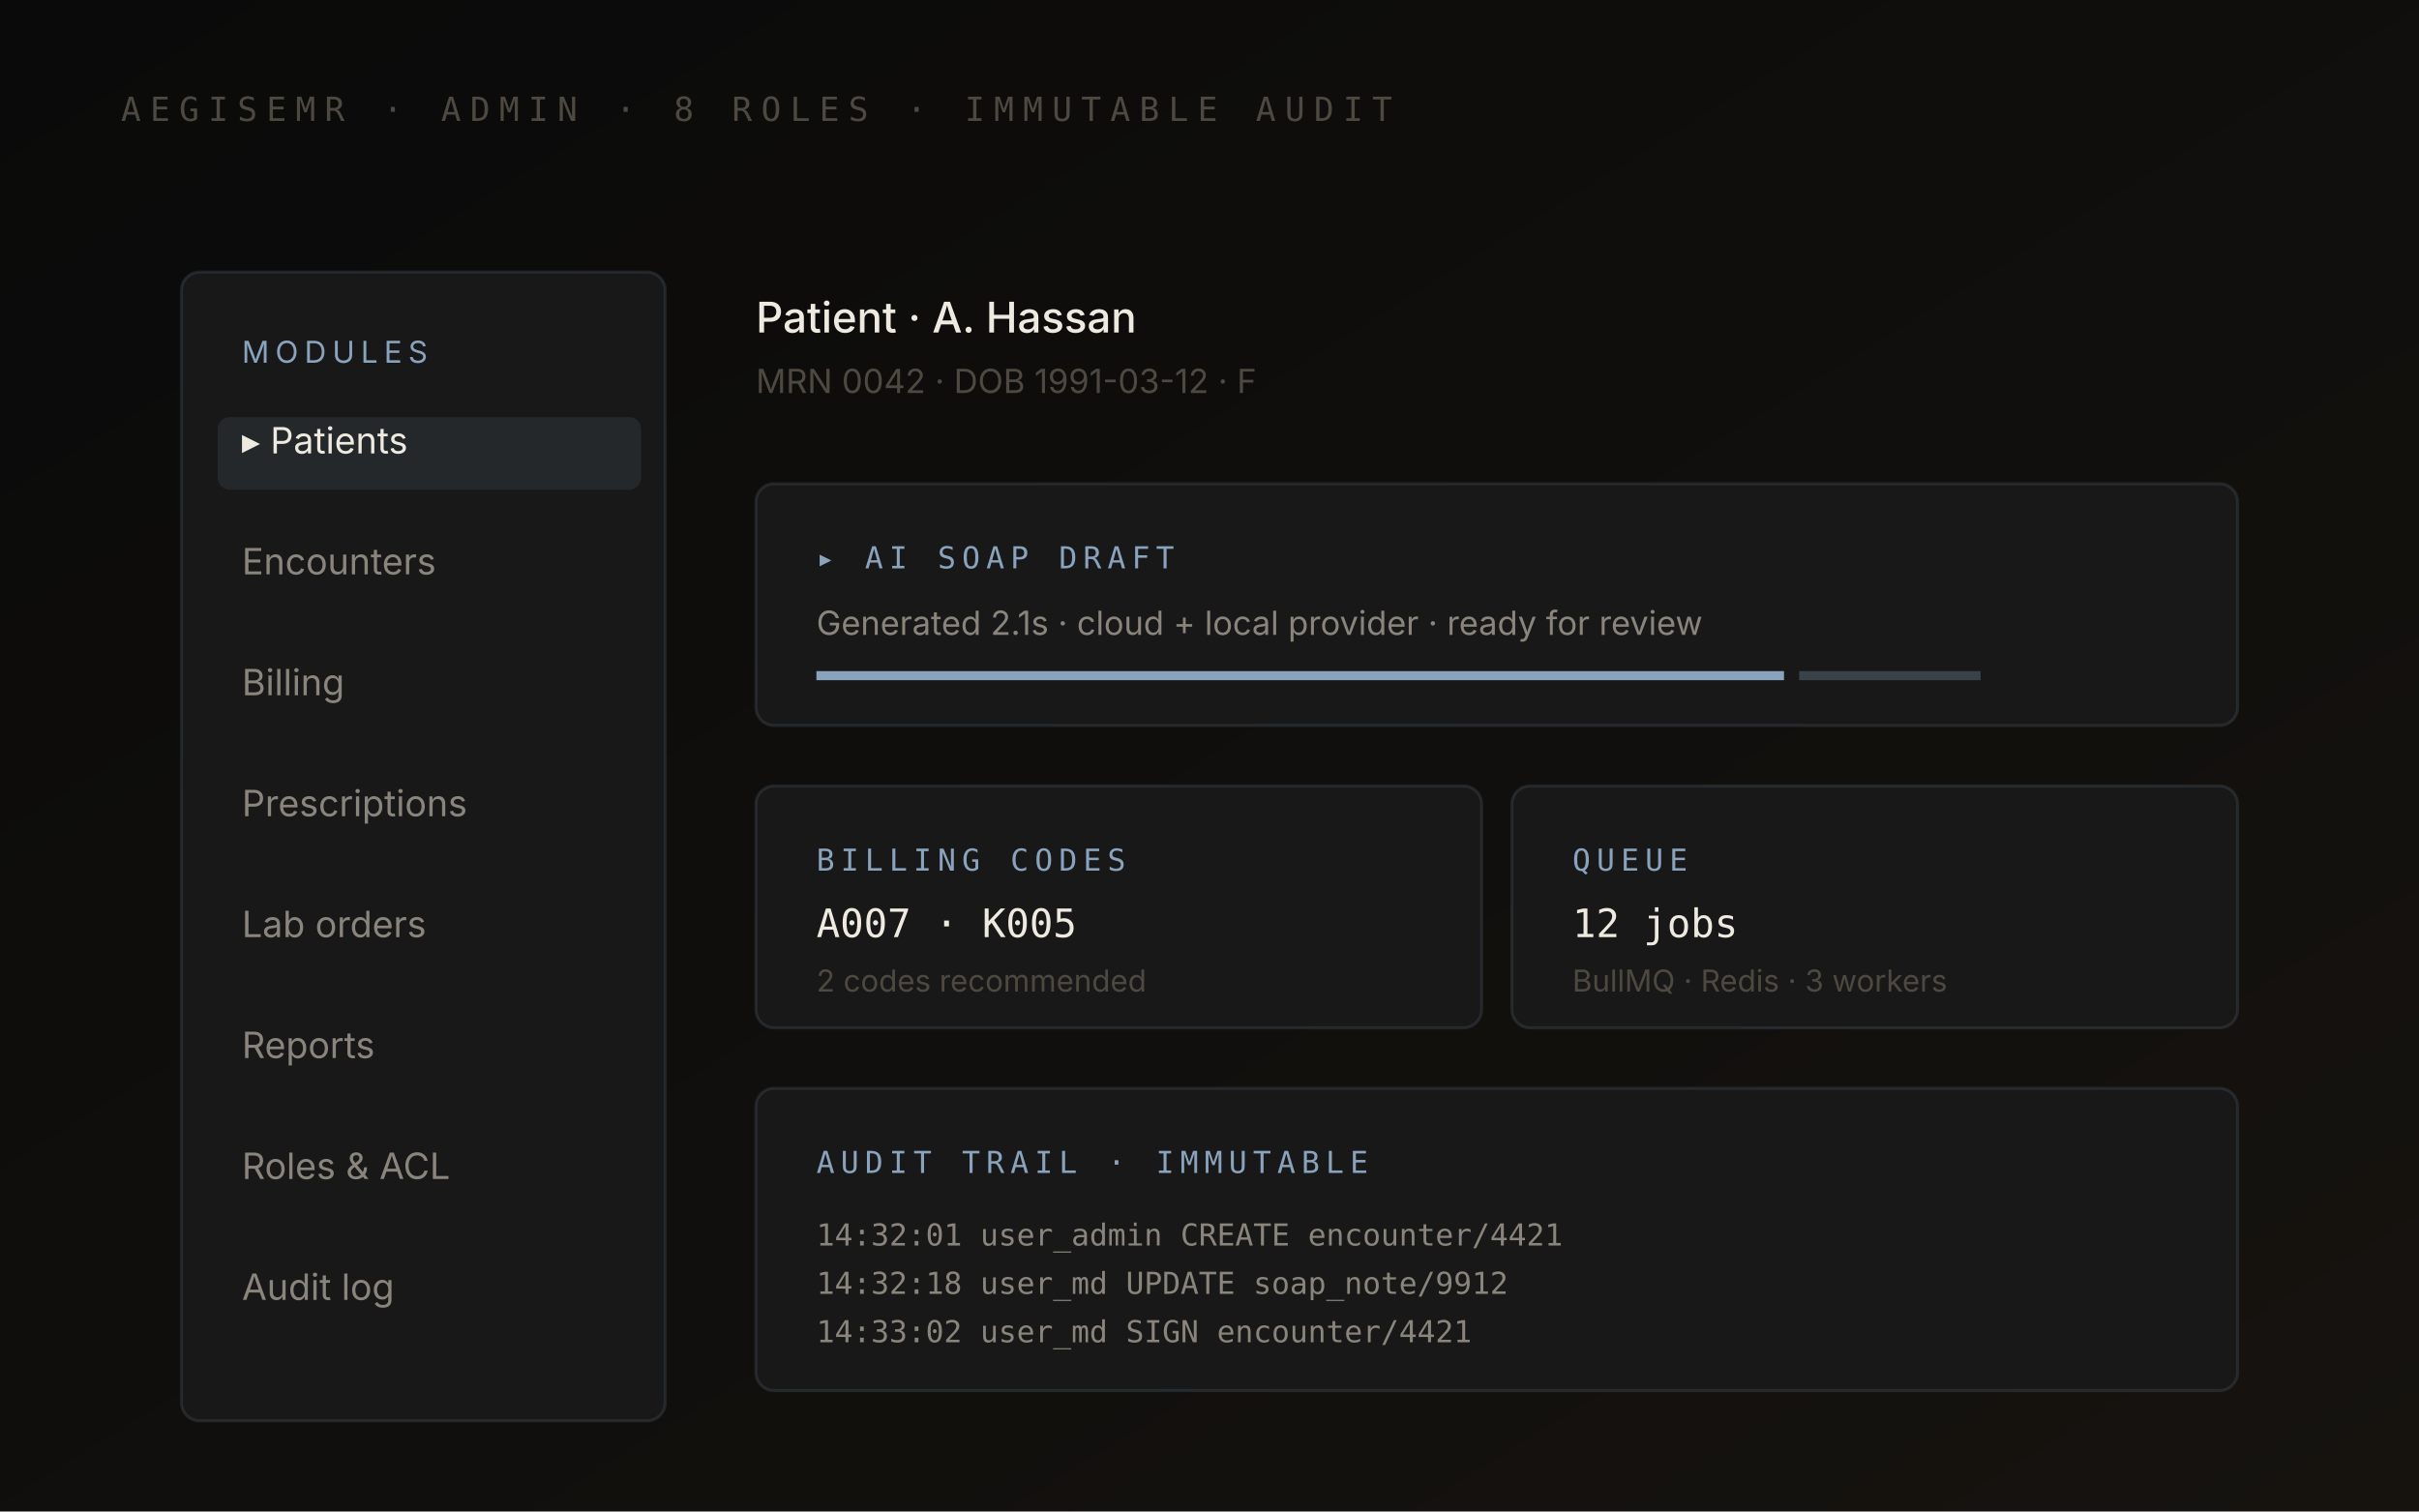
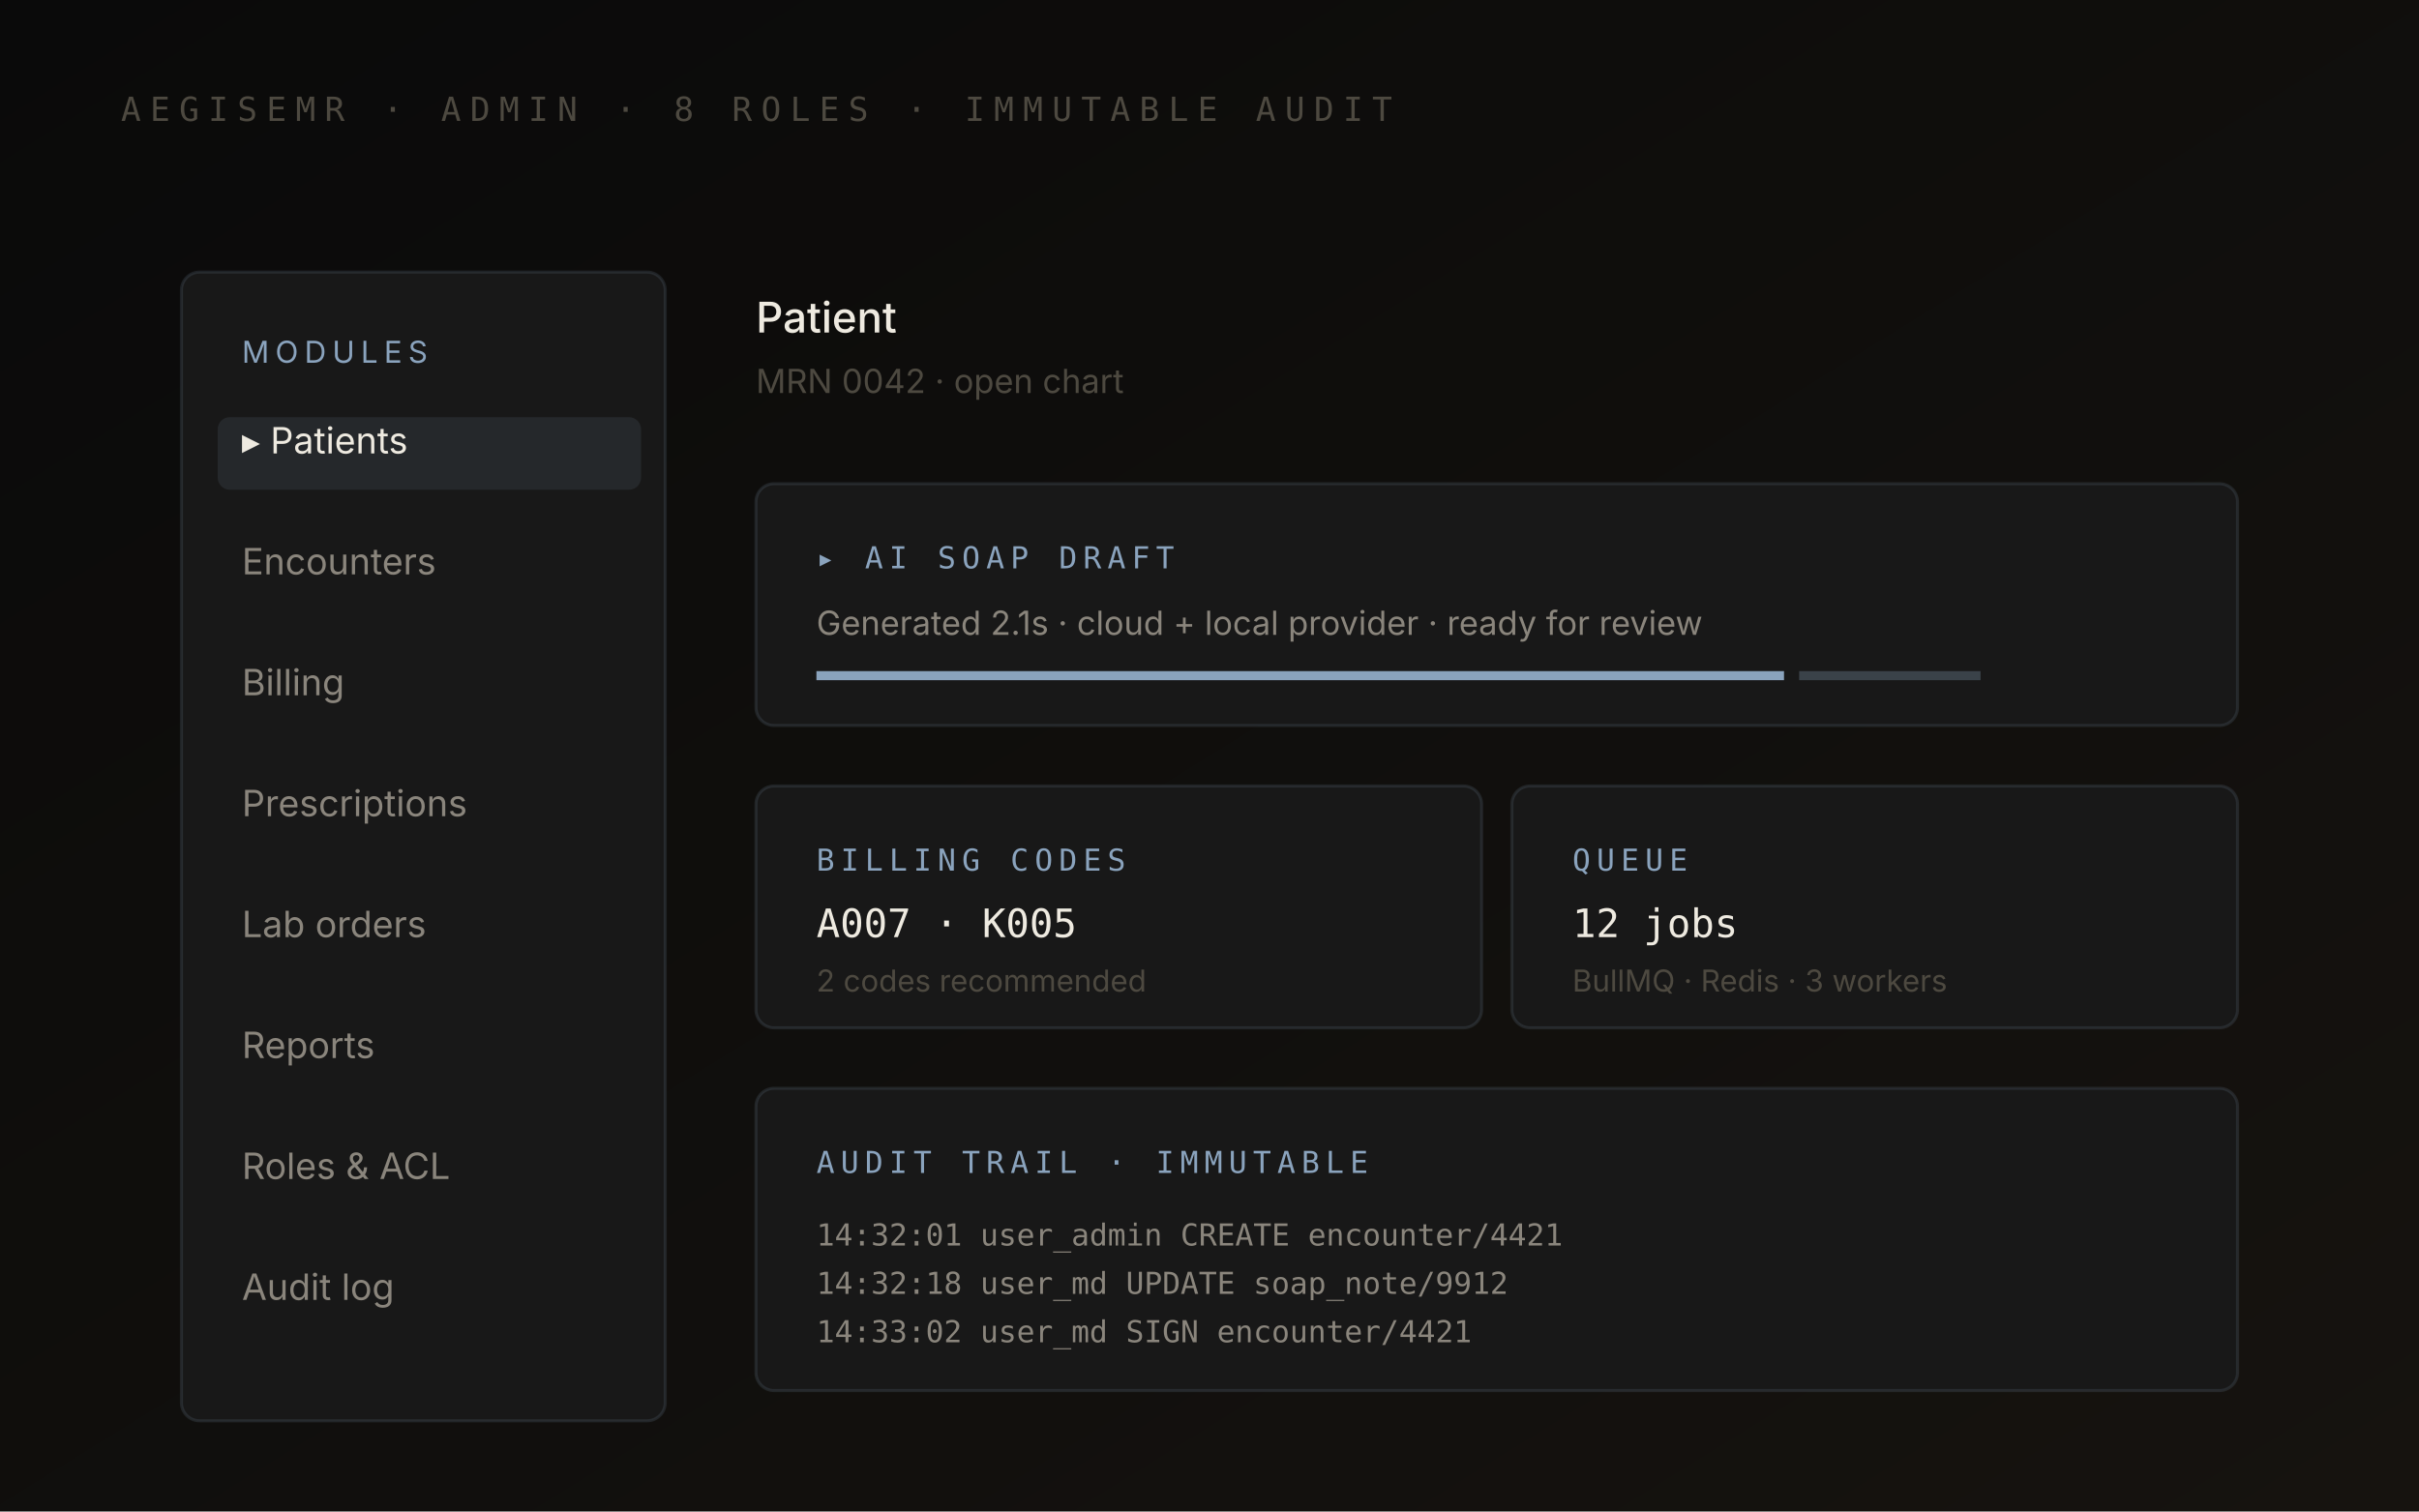
<svg xmlns="http://www.w3.org/2000/svg" viewBox="0 0 800 500">
  <defs>
    <linearGradient id="ae-bg" x1="0" y1="0" x2="1" y2="1">
      <stop offset="0%" stop-color="#0a0a0a" />
      <stop offset="100%" stop-color="#16130f" />
    </linearGradient>
  </defs>
  <rect width="800" height="500" fill="url(#ae-bg)" />
  <g transform="translate(40, 40)">
    <text font-family="ui-monospace, 'SF Mono', monospace" font-size="11" letter-spacing="3" fill="#4d4940">AEGISEMR · ADMIN · 8 ROLES · IMMUTABLE AUDIT</text>
  </g>
  <g transform="translate(60, 90)" font-family="Inter, sans-serif" font-size="12" fill="#8a857c">
    <rect x="0" y="0" width="160" height="380" fill="#181818" stroke="#8aa3bd" stroke-opacity="0.15" rx="6" />
    <text x="20" y="30" fill="#8aa3bd" font-size="10" letter-spacing="2">MODULES</text>
    <g transform="translate(20, 60)">
      <rect x="-8" y="-12" width="140" height="24" fill="#8aa3bd" fill-opacity="0.12" rx="4" />
      <text fill="#eeeae0">▸ Patients</text>
    </g>
    <g transform="translate(20, 100)">
      <text>Encounters</text>
    </g>
    <g transform="translate(20, 140)">
      <text>Billing</text>
    </g>
    <g transform="translate(20, 180)">
      <text>Prescriptions</text>
    </g>
    <g transform="translate(20, 220)">
      <text>Lab orders</text>
    </g>
    <g transform="translate(20, 260)">
      <text>Reports</text>
    </g>
    <g transform="translate(20, 300)">
      <text>Roles &amp; ACL</text>
    </g>
    <g transform="translate(20, 340)">
      <text>Audit log</text>
    </g>
  </g>
  <g transform="translate(250, 90)">
    <g font-family="Inter, sans-serif" font-size="11" fill="#8a857c">
-       <text x="0" y="20" fill="#eeeae0" font-size="14" font-weight="500">Patient · A. Hassan</text>
-       <text x="0" y="40" fill="#4d4940">MRN 0042 · DOB 1991-03-12 · F</text>
+       <text x="0" y="20" fill="#eeeae0" font-size="14" font-weight="500">Patient</text>
+       <text x="0" y="40" fill="#4d4940">MRN 0042 · open chart</text>
    </g>
    <g transform="translate(0, 70)">
      <rect width="490" height="80" fill="#181818" stroke="#8aa3bd" stroke-opacity="0.15" rx="6" />
      <text x="20" y="28" font-family="ui-monospace, 'SF Mono', monospace" font-size="10" letter-spacing="2" fill="#8aa3bd">▸ AI SOAP DRAFT</text>
      <text x="20" y="50" font-family="Inter, sans-serif" font-size="11" fill="#8a857c">Generated 2.1s · cloud + local provider · ready for review</text>
      <rect x="20" y="62" width="320" height="3" fill="#8aa3bd" />
      <rect x="345" y="62" width="60" height="3" fill="#8aa3bd" fill-opacity="0.3" />
    </g>
    <g transform="translate(0, 170)">
      <rect width="240" height="80" fill="#181818" stroke="#8aa3bd" stroke-opacity="0.15" rx="6" />
      <text x="20" y="28" font-family="ui-monospace, 'SF Mono', monospace" font-size="10" letter-spacing="2" fill="#8aa3bd">BILLING CODES</text>
      <text x="20" y="50" font-family="ui-monospace, 'SF Mono', monospace" font-size="13" fill="#eeeae0">A007 · K005</text>
      <text x="20" y="68" font-family="Inter, sans-serif" font-size="10" fill="#4d4940">2 codes recommended</text>
    </g>
    <g transform="translate(250, 170)">
      <rect width="240" height="80" fill="#181818" stroke="#8aa3bd" stroke-opacity="0.15" rx="6" />
      <text x="20" y="28" font-family="ui-monospace, 'SF Mono', monospace" font-size="10" letter-spacing="2" fill="#8aa3bd">QUEUE</text>
      <text x="20" y="50" font-family="ui-monospace, 'SF Mono', monospace" font-size="13" fill="#eeeae0">12 jobs</text>
      <text x="20" y="68" font-family="Inter, sans-serif" font-size="10" fill="#4d4940">BullMQ · Redis · 3 workers</text>
    </g>
    <g transform="translate(0, 270)">
      <rect width="490" height="100" fill="#181818" stroke="#8aa3bd" stroke-opacity="0.15" rx="6" />
      <text x="20" y="28" font-family="ui-monospace, 'SF Mono', monospace" font-size="10" letter-spacing="2" fill="#8aa3bd">AUDIT TRAIL · IMMUTABLE</text>
      <g font-family="ui-monospace, 'SF Mono', monospace" font-size="10" fill="#8a857c">
        <text x="20" y="52">14:32:01  user_admin  CREATE  encounter/4421</text>
        <text x="20" y="68">14:32:18  user_md     UPDATE  soap_note/9912</text>
        <text x="20" y="84">14:33:02  user_md     SIGN    encounter/4421</text>
      </g>
    </g>
  </g>
</svg>
